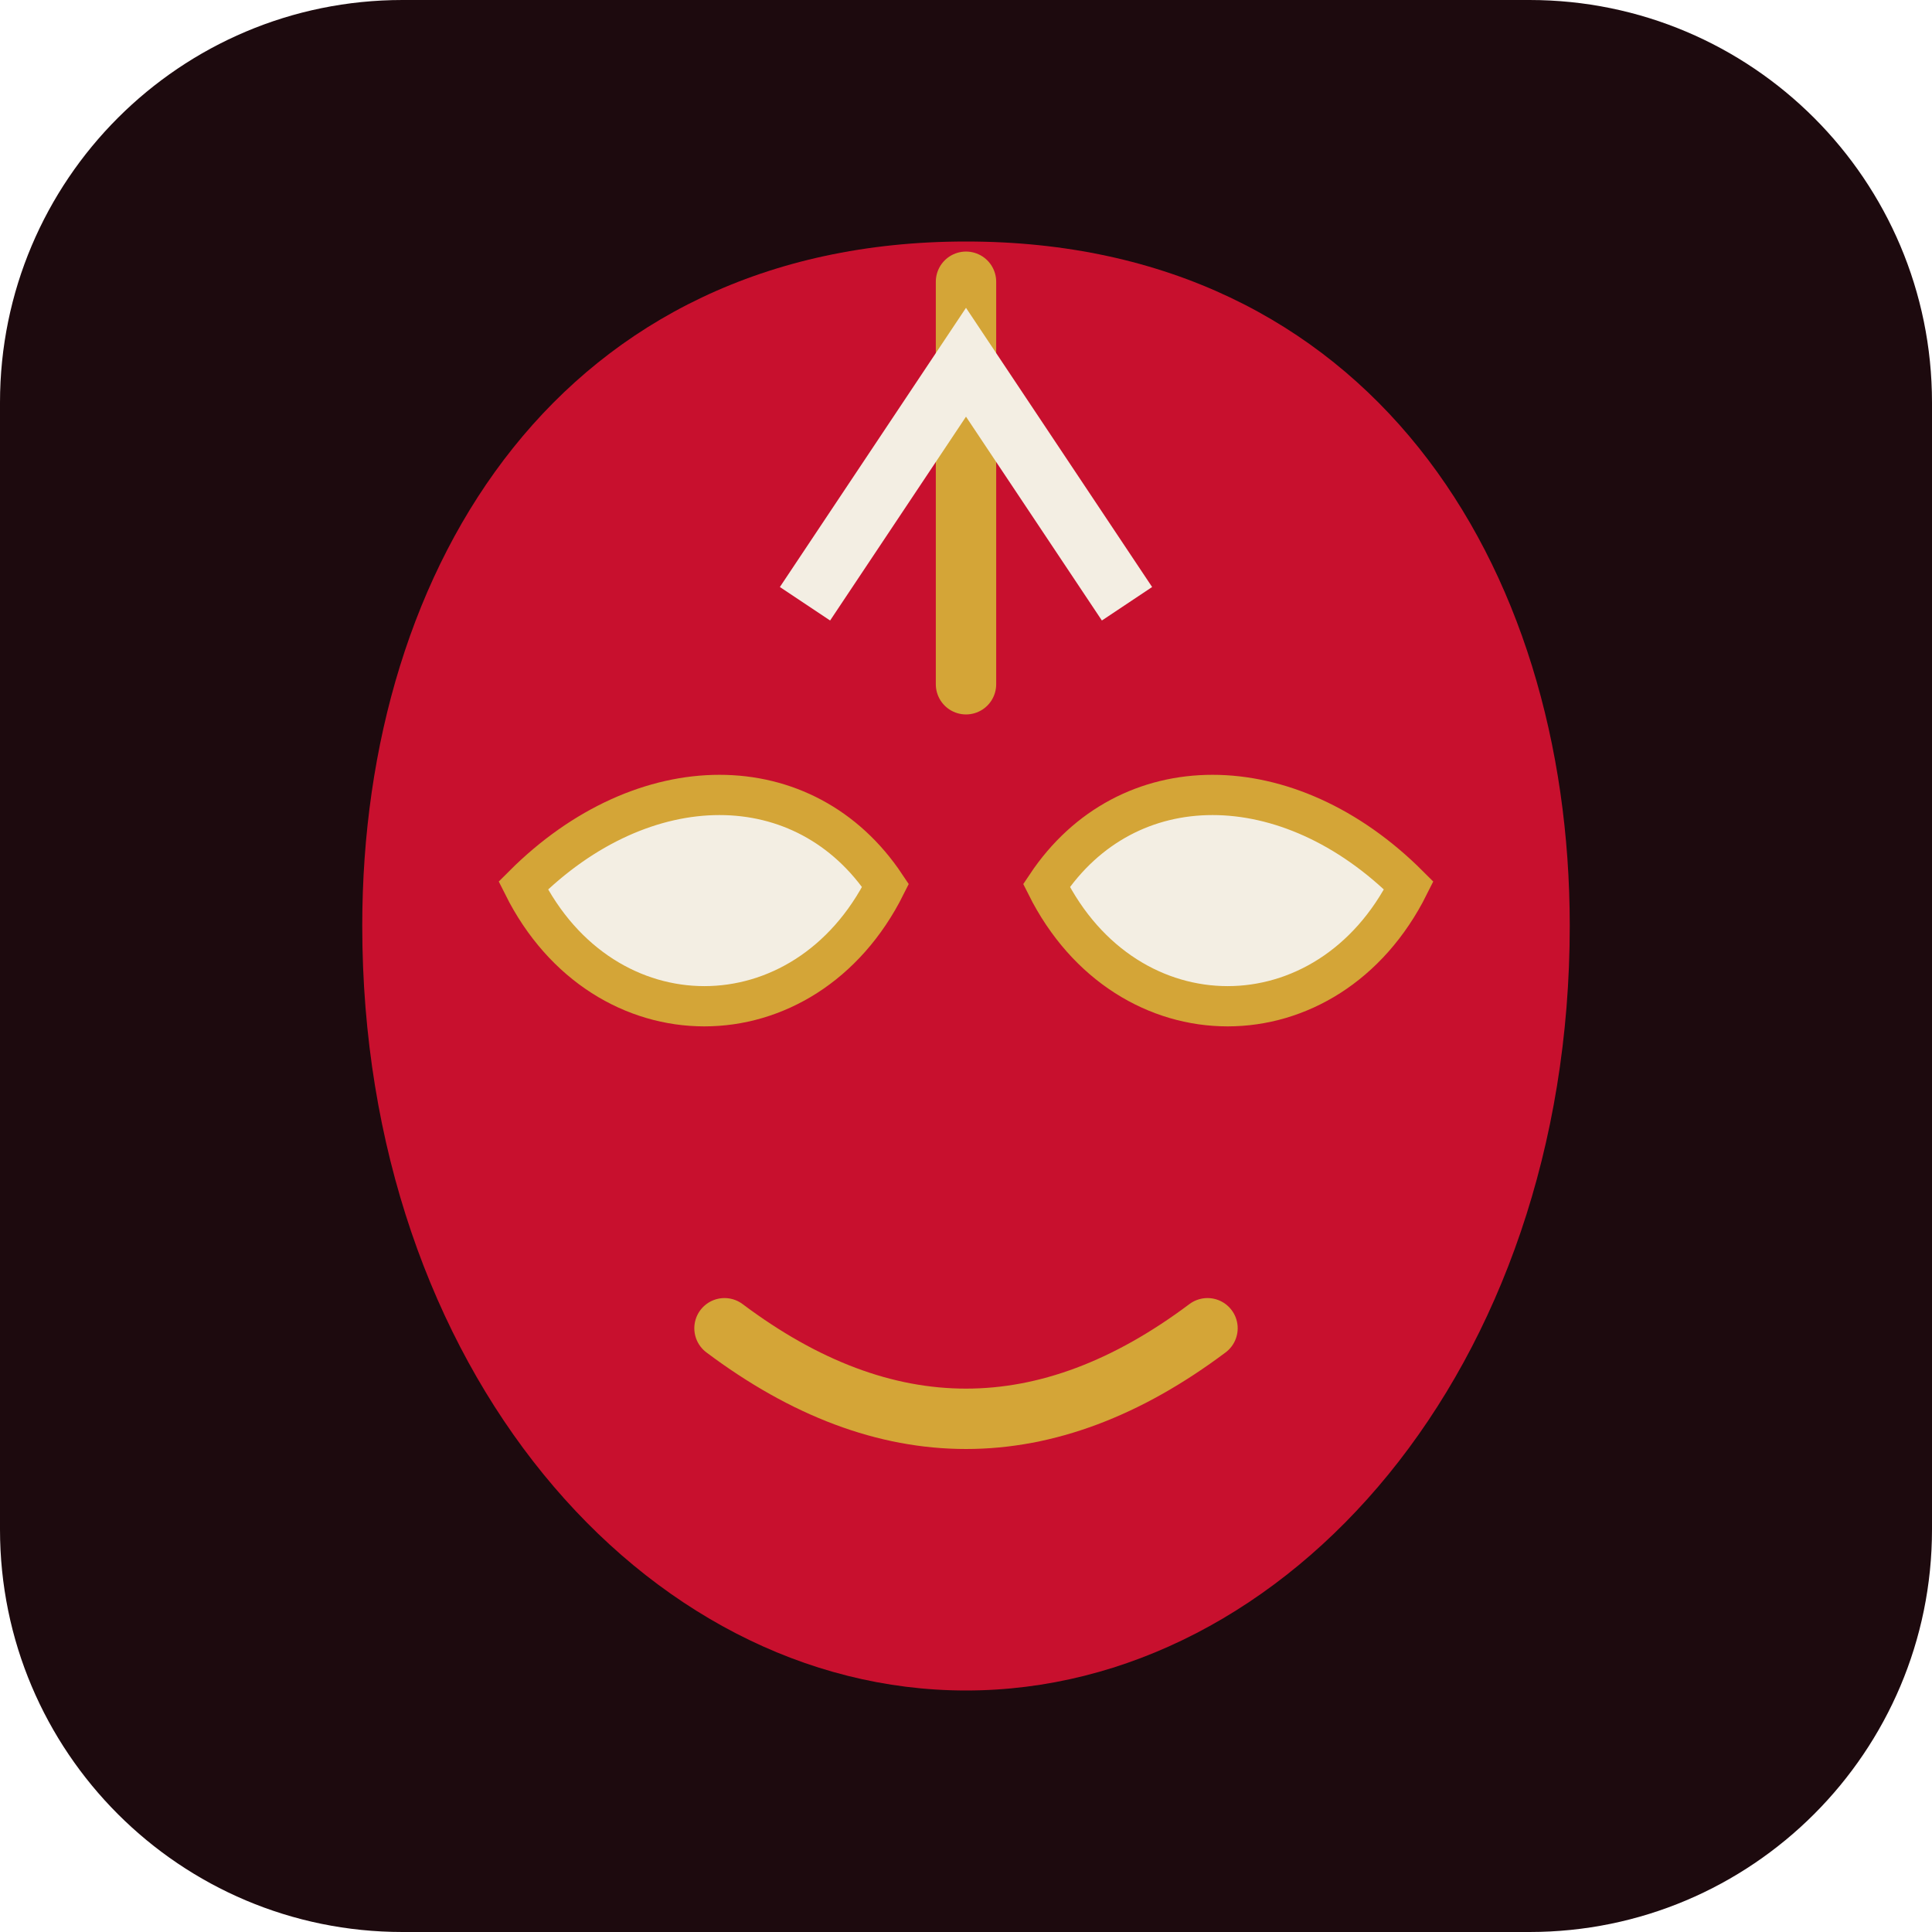
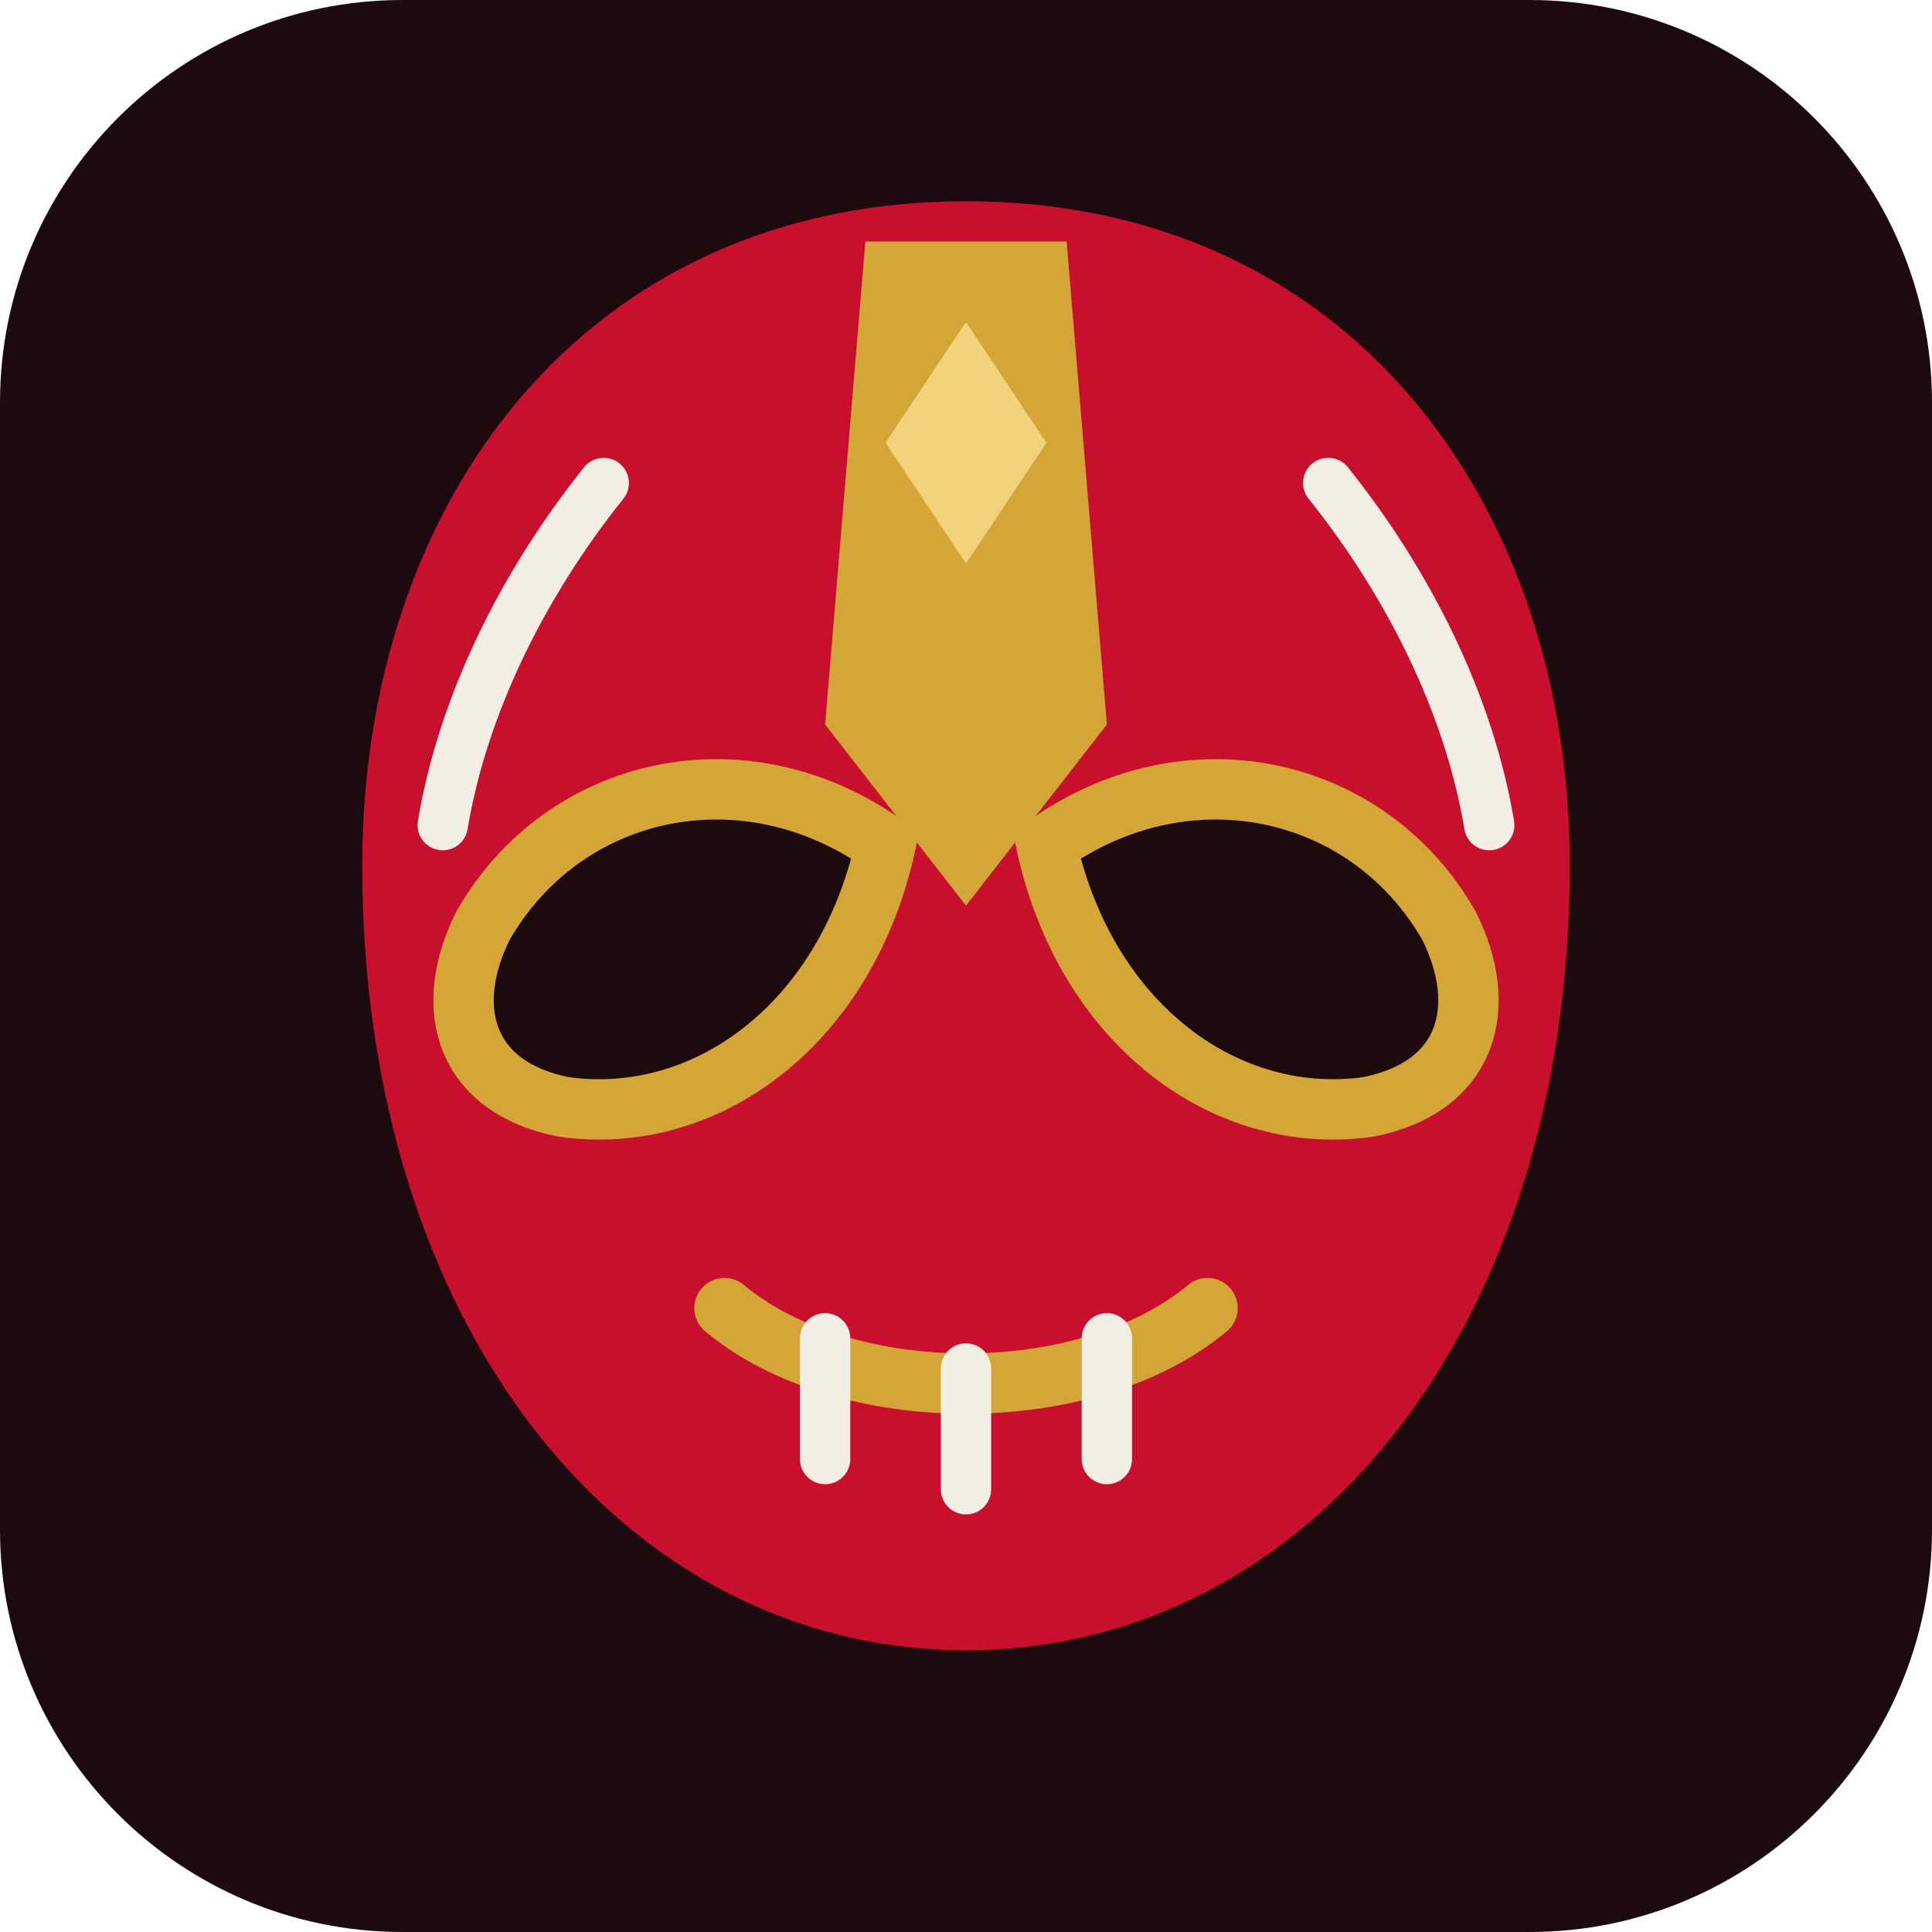
<svg xmlns="http://www.w3.org/2000/svg" viewBox="0 0 96 96">
  <rect width="96" height="96" rx="20" fill="#1d0a0e" />
-   <path d="M48 12c-20 0-30 16-30 34 0 22 14 38 30 38s30-16 30-38c0-18-10-34-30-34z" fill="#c8102e" />
-   <path d="M26 44c6-6 14-6 18 0-4 8-14 8-18 0zM70 44c-6-6-14-6-18 0 4 8 14 8 18 0z" fill="#f3eee3" stroke="#d4a537" stroke-width="2" />
-   <path d="M48 14v20M36 66c8 6 16 6 24 0" stroke="#d4a537" stroke-width="3" fill="none" stroke-linecap="round" />
-   <path d="M40 30l8-12 8 12" fill="none" stroke="#f3eee3" stroke-width="3" />
+   <path d="M48 10c-19 0-30 15-30 33 0 23 13 39 30 39s30-16 30-39c0-18-11-33-30-33z" fill="#c8102e" />
+   <path d="M43 12h10l2 24-7 9-7-9z" fill="#d4a537" />
+   <path d="m48 16 4 6-4 6-4-6z" fill="#f2d27a" />
+   <path d="M24 46c4-7 13-9 20-4-2 9-9 14-16 13-5-1-6-5-4-9z" fill="#1d0a0e" stroke="#d4a537" stroke-width="3" />
+   <path d="M72 46c-4-7-13-9-20-4 2 9 9 14 16 13 5-1 6-5 4-9z" fill="#1d0a0e" stroke="#d4a537" stroke-width="3" />
+   <path d="M36 65c6 5 18 5 24 0" stroke="#d4a537" stroke-width="3" fill="none" stroke-linecap="round" />
+   <path d="M41 66.5v6M48 68v6M55 66.5v6" stroke="#f3eee3" stroke-width="2.5" stroke-linecap="round" />
+   <path d="M30 24c-4 5-7 11-8 17M66 24c4 5 7 11 8 17" stroke="#f3eee3" stroke-width="2.5" fill="none" stroke-linecap="round" />
</svg>
